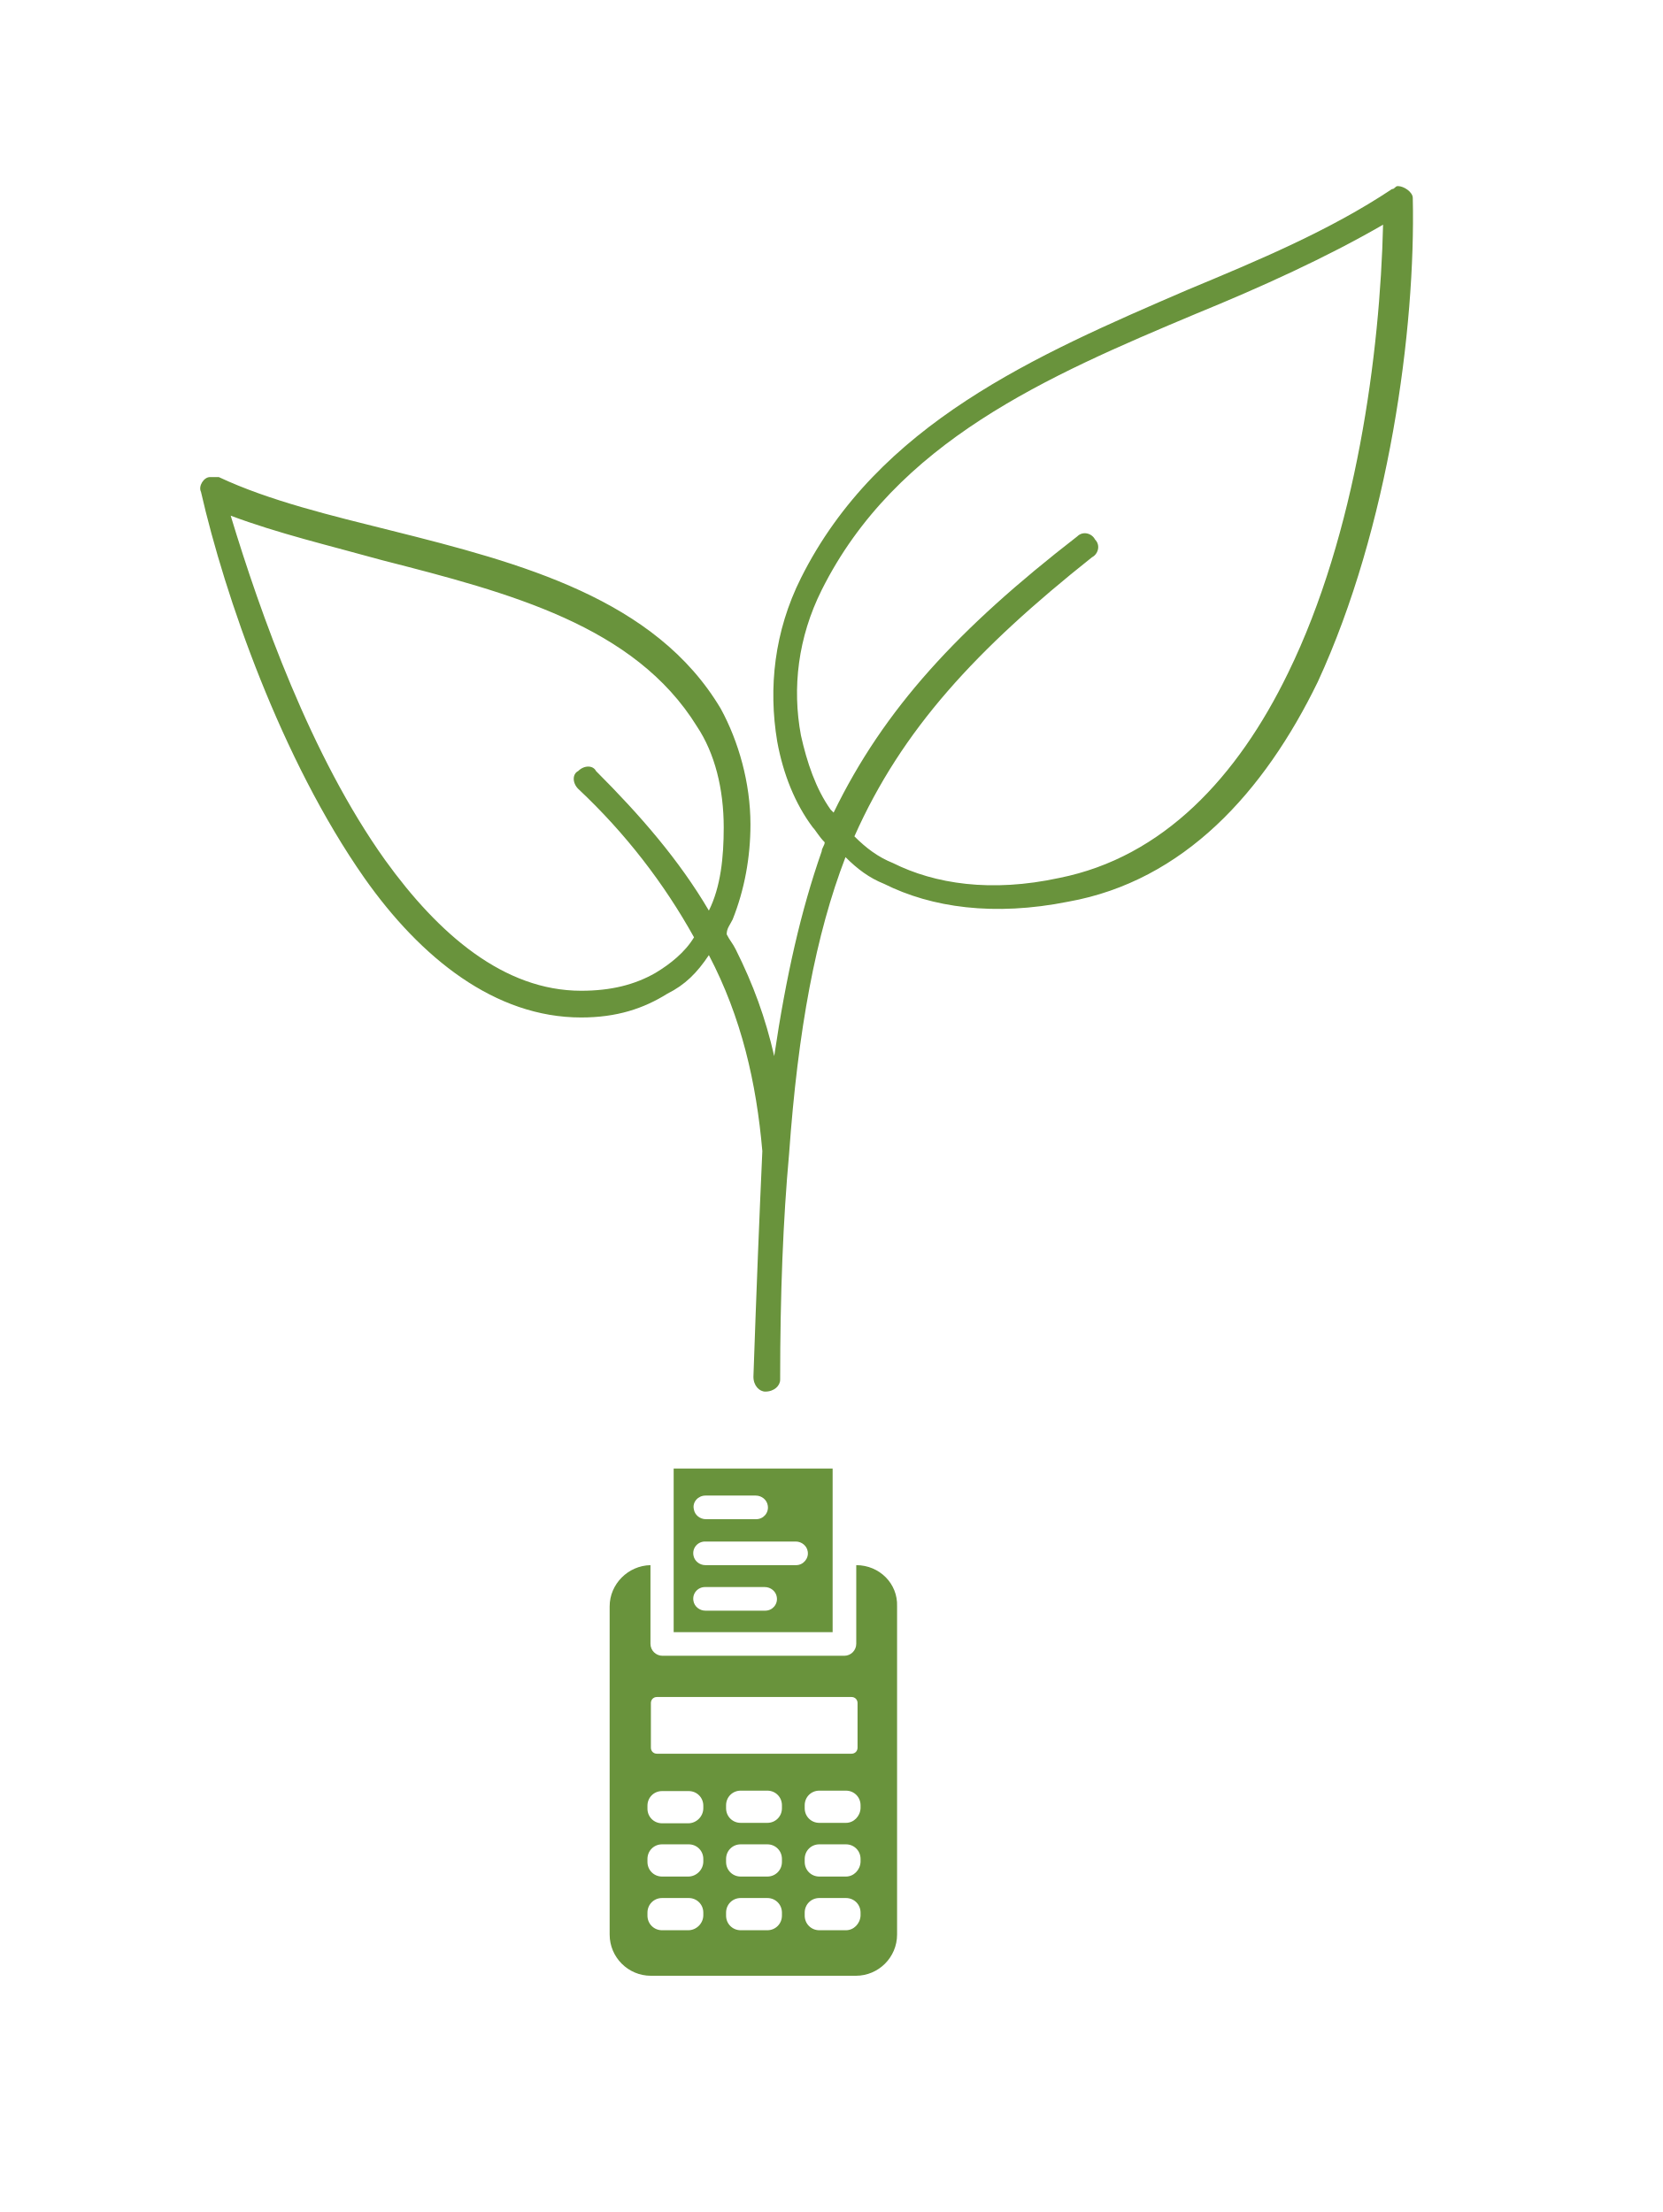
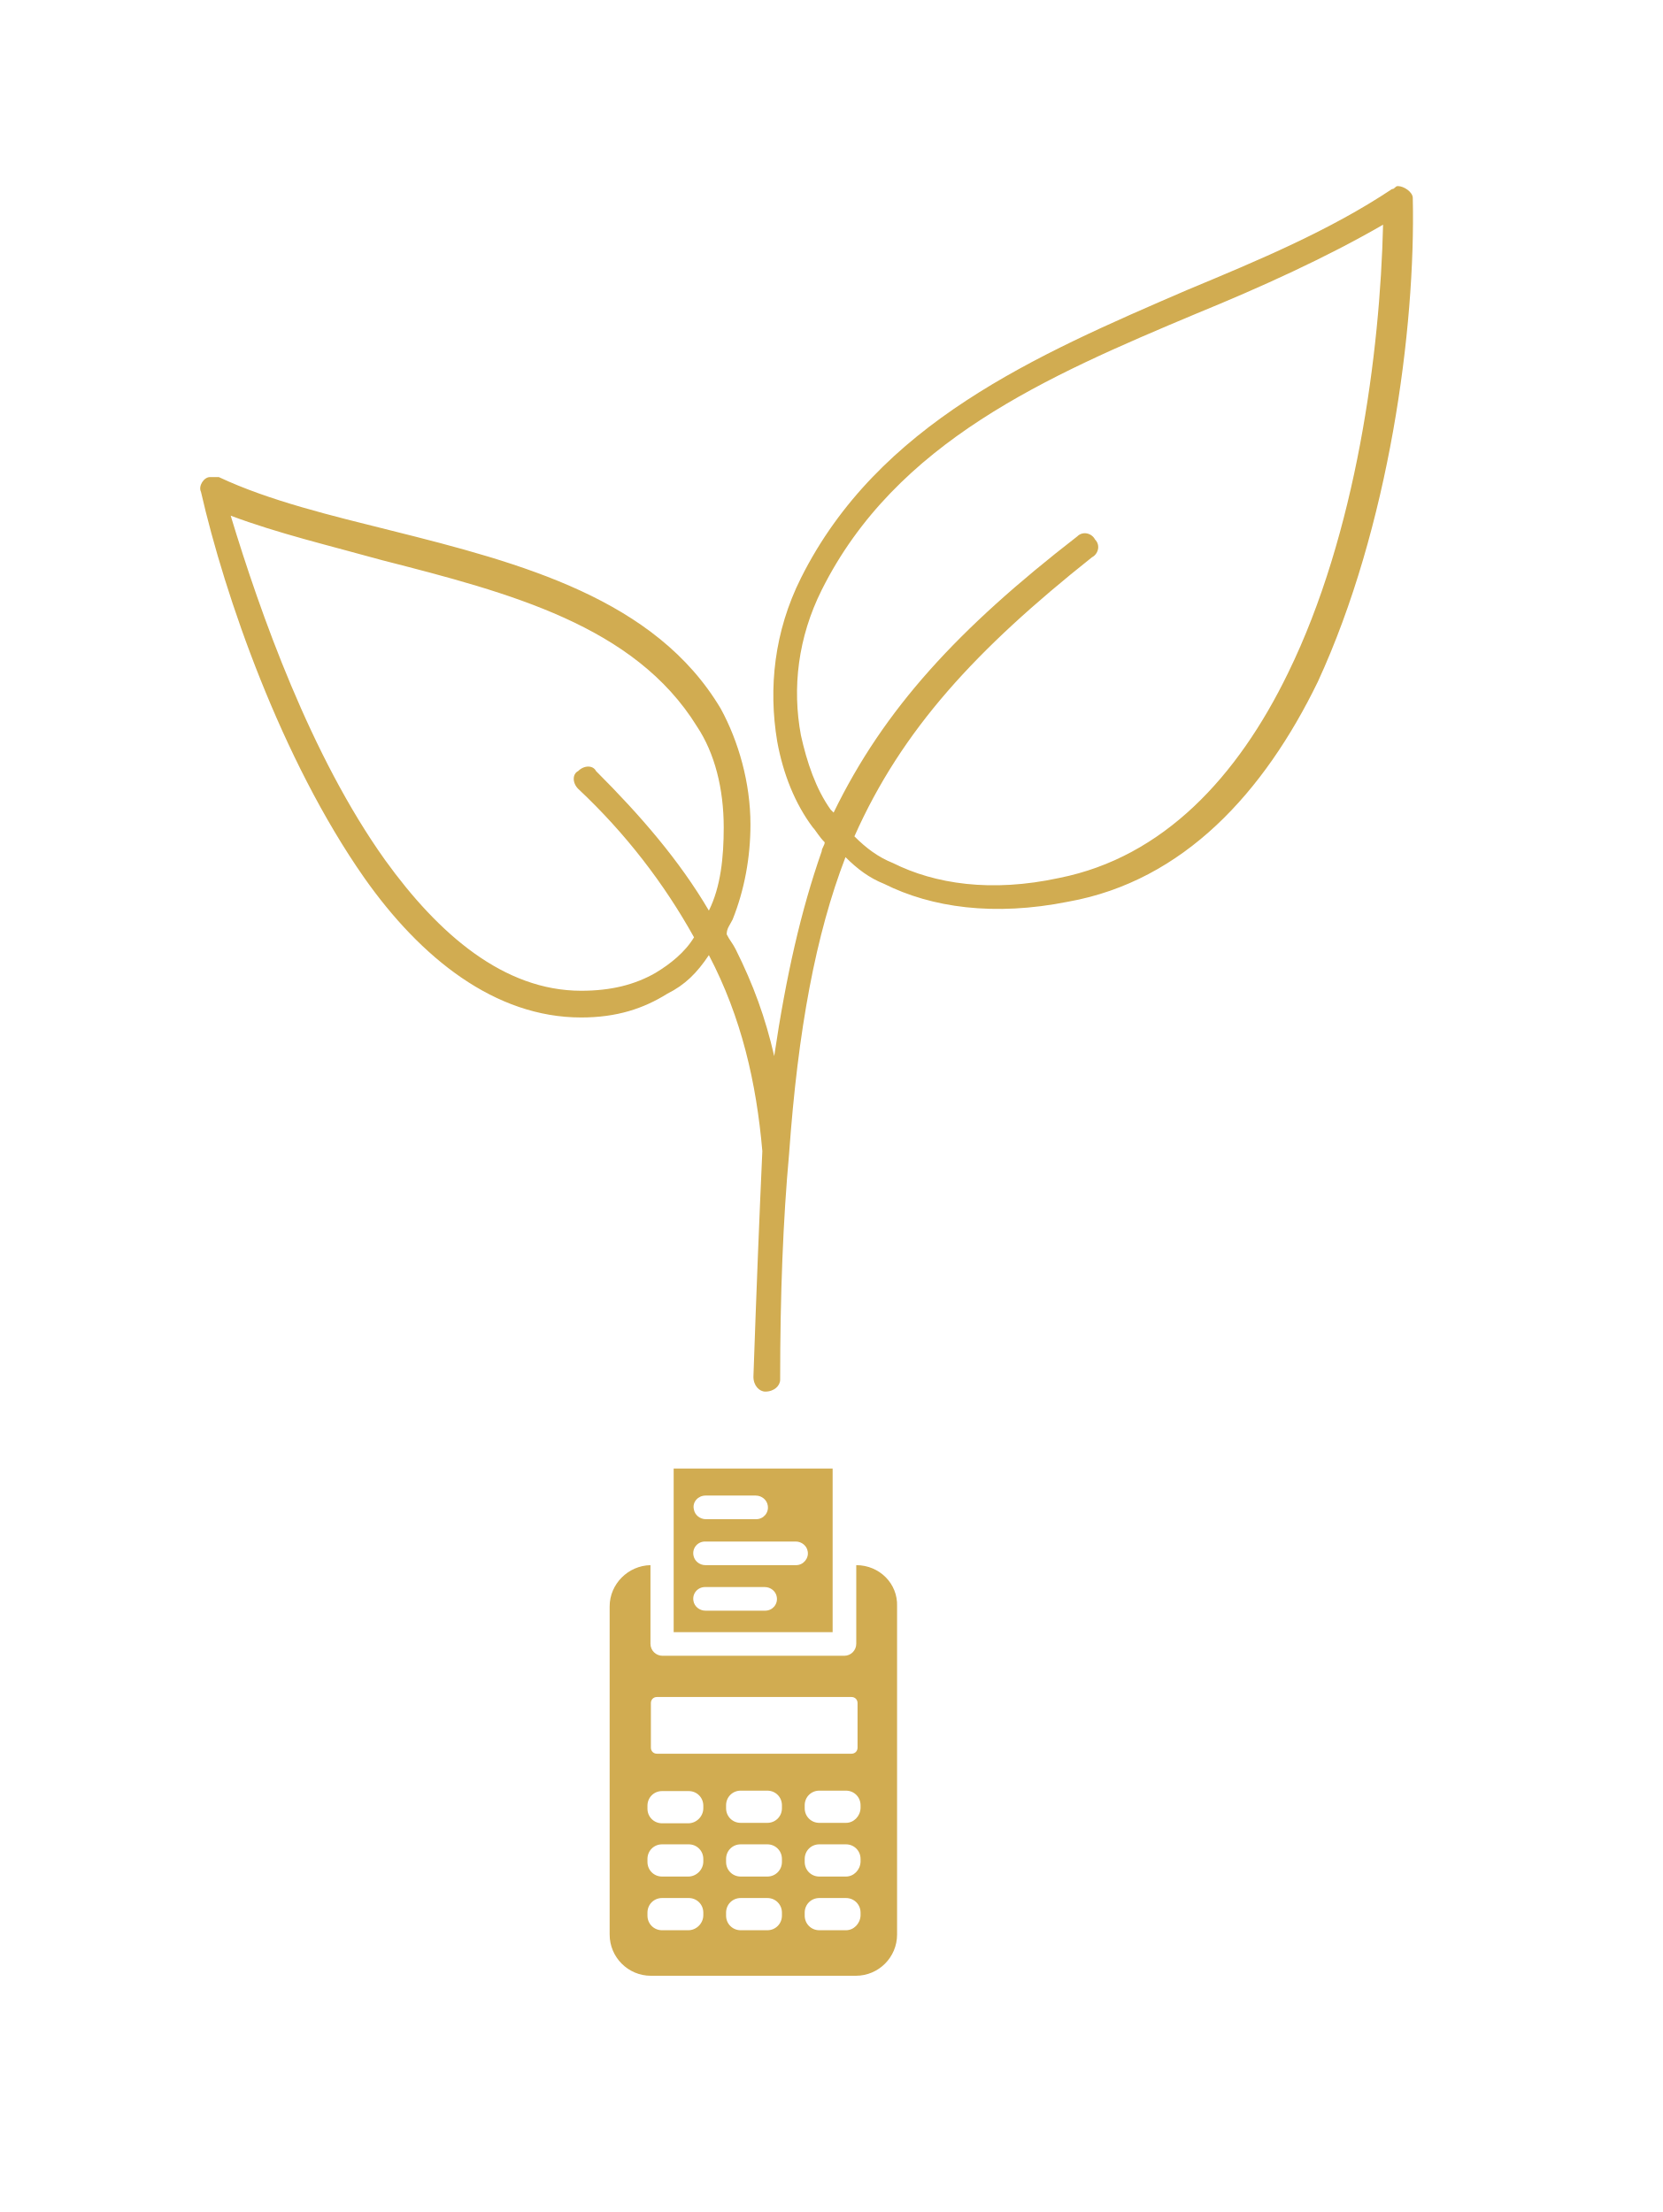
<svg xmlns="http://www.w3.org/2000/svg" version="1.1" id="Layer_1" x="0px" y="0px" viewBox="0 0 387 515" style="enable-background:new 0 0 387 515;" xml:space="preserve">
  <style type="text/css">
- 	.st0{fill:#69933C;}
+ 	.st0{fill:#d1ac51;}
</style>
  <g>
    <path class="st0" d="M199.3,364.4v18.3c0,1.5-1.2,2.8-2.8,2.8h-42.3c-1.5,0-2.8-1.2-2.8-2.8v-18.3c-5.2,0.1-9.5,4.4-9.5,9.6v76.4   c0,5.3,4.3,9.6,9.6,9.6h47.7c5.3,0,9.6-4.3,9.6-9.6V374C209,368.7,204.7,364.4,199.3,364.4z M152.9,395.1h45.3   c0.8,0,1.4,0.6,1.4,1.4v10.4c0,0.8-0.6,1.4-1.4,1.4h-45.3c-0.8,0-1.4-0.6-1.4-1.4v-10.4C151.5,395.7,152.1,395.1,152.9,395.1z    M163.7,445.9c0,1.9-1.6,3.5-3.5,3.5h-6.1c-1.9,0-3.4-1.5-3.4-3.4v-0.7c0-1.9,1.5-3.4,3.4-3.4h6.2c1.9,0,3.4,1.5,3.4,3.4   L163.7,445.9L163.7,445.9z M163.7,433.4c0,1.9-1.6,3.5-3.5,3.5h-6.1c-1.9,0-3.4-1.5-3.4-3.4v-0.7c0-1.9,1.5-3.4,3.4-3.4h6.2   c1.9,0,3.4,1.5,3.4,3.4L163.7,433.4L163.7,433.4z M163.7,421c0,1.9-1.6,3.5-3.5,3.5h-6.1c-1.9,0-3.4-1.5-3.4-3.4v-0.7   c0-1.9,1.5-3.4,3.4-3.4h6.2c1.9,0,3.4,1.5,3.4,3.4L163.7,421L163.7,421z M178.6,449.4h-6.2c-1.9,0-3.4-1.5-3.4-3.4v-0.7   c0-1.9,1.5-3.4,3.4-3.4h6.2c1.9,0,3.4,1.5,3.4,3.4v0.7C182,447.9,180.5,449.4,178.6,449.4z M178.6,436.9h-6.2   c-1.9,0-3.4-1.5-3.4-3.4v-0.7c0-1.9,1.5-3.4,3.4-3.4h6.2c1.9,0,3.4,1.5,3.4,3.4v0.7C182,435.4,180.5,436.9,178.6,436.9z    M178.6,424.4h-6.2c-1.9,0-3.4-1.5-3.4-3.4v-0.7c0-1.9,1.5-3.4,3.4-3.4h6.2c1.9,0,3.4,1.5,3.4,3.4v0.7   C182,422.9,180.5,424.4,178.6,424.4z M196.9,449.4h-6.2c-1.9,0-3.4-1.5-3.4-3.4v-0.7c0-1.9,1.5-3.4,3.4-3.4h6.2   c1.9,0,3.4,1.5,3.4,3.4v0.7C200.2,447.9,198.7,449.4,196.9,449.4z M196.9,436.9h-6.2c-1.9,0-3.4-1.5-3.4-3.4v-0.7   c0-1.9,1.5-3.4,3.4-3.4h6.2c1.9,0,3.4,1.5,3.4,3.4v0.7C200.2,435.4,198.7,436.9,196.9,436.9z M196.9,424.4h-6.2   c-1.9,0-3.4-1.5-3.4-3.4v-0.7c0-1.9,1.5-3.4,3.4-3.4h6.2c1.9,0,3.4,1.5,3.4,3.4v0.7C200.2,422.9,198.7,424.4,196.9,424.4z    M156.8,341.9v38.1h37v-38.1H156.8z M164.2,348.2h11.7c1.4,0,2.6,1,2.8,2.3c0.3,1.7-1,3.2-2.7,3.2h-11.7c-1.4,0-2.6-1-2.8-2.3   C161.1,349.7,162.5,348.2,164.2,348.2z M178.1,375h-13.9c-1.4,0-2.6-1-2.8-2.3c-0.3-1.7,1-3.2,2.7-3.2h13.9c1.4,0,2.6,1,2.8,2.3   C181.1,373.5,179.8,375,178.1,375z M185.3,364.4h-21.1c-1.4,0-2.6-1-2.8-2.3c-0.3-1.7,1-3.2,2.7-3.2h21.1c1.4,0,2.6,1,2.8,2.3   C188.3,362.8,187,364.4,185.3,364.4z" />
    <g>
	</g>
    <g>
	</g>
    <g>
	</g>
    <g>
	</g>
    <g>
	</g>
    <g>
	</g>
    <g>
	</g>
    <g>
	</g>
    <g>
	</g>
    <g>
	</g>
    <g>
	</g>
    <g>
	</g>
    <g>
	</g>
    <g>
	</g>
    <g>
	</g>
  </g>
  <g transform="scale(7.236128) translate(10, 10)">
    <g id="SvgjsG1010" transform="translate(-4.776716, -4.776716) scale(0.9553433)">
      <path class="st0" d="M14.1,28.8c-2.9,0-5.4-2-7.3-4.7C4,20.1,2.1,14.6,1.3,11.1c-0.1-0.2,0.1-0.5,0.3-0.5c0.1,0,0.2,0,0.3,0    c1.7,0.8,3.8,1.3,5.8,1.8c4.4,1.1,8.9,2.3,11.1,6c0.6,1.1,1,2.5,1,3.9c0,1.1-0.2,2.2-0.6,3.2c-0.1,0.2-0.2,0.3-0.2,0.5    c0.1,0.2,0.2,0.3,0.3,0.5c0.6,1.2,1,2.3,1.3,3.6c0.4-2.7,0.9-4.9,1.6-6.9c0-0.1,0.1-0.2,0.1-0.3c-0.2-0.2-0.3-0.4-0.4-0.5    c-0.6-0.8-1-1.8-1.2-2.9c-0.3-1.8-0.1-3.7,0.8-5.5c2.6-5.2,7.9-7.5,13-9.7c2.4-1,4.8-2,6.9-3.4l0,0c0.1,0,0.1-0.1,0.2-0.1    c0.2,0,0.5,0.2,0.5,0.4c0.1,4.4-0.8,11.1-3.2,16.3c-1.8,3.7-4.5,6.7-8.4,7.4c-2.5,0.5-4.6,0.2-6.2-0.6c-0.5-0.2-0.9-0.5-1.3-0.9    c-1,2.6-1.6,5.8-1.9,10c0,0,0,0,0,0c-0.2,2.2-0.3,4.7-0.3,7.6c0,0.2-0.2,0.4-0.5,0.4c-0.2,0-0.4-0.2-0.4-0.5    c0.1-2.9,0.2-5.4,0.3-7.6c-0.2-2.3-0.7-4.5-1.8-6.6l0,0C18,27.3,17.6,27.7,17,28C16.2,28.5,15.3,28.8,14.1,28.8L14.1,28.8z     M14,21.1c-0.2-0.2-0.2-0.5,0-0.6c0.2-0.2,0.5-0.2,0.6,0c1.5,1.5,2.8,3,3.8,4.7c0.4-0.8,0.5-1.8,0.5-2.8c0-1.3-0.3-2.5-0.9-3.4    c-2.1-3.4-6.3-4.5-10.6-5.6c-1.8-0.5-3.5-0.9-5.1-1.5C3.3,15.2,5,20,7.5,23.5c1.8,2.5,4,4.4,6.6,4.4c1,0,1.8-0.2,2.5-0.6    c0.5-0.3,1-0.7,1.3-1.2C16.9,24.3,15.6,22.6,14,21.1L14,21.1z M30.8,12.6c0.2-0.2,0.5-0.1,0.6,0.1c0.2,0.2,0.1,0.5-0.1,0.6    c-3.9,3.1-6.4,5.8-8,9.4c0.4,0.4,0.8,0.7,1.3,0.9c1.4,0.7,3.3,1,5.6,0.5c3.5-0.7,6-3.4,7.7-6.9c2.3-4.7,3.1-10.8,3.2-15.1    c-1.9,1.1-4.1,2.1-6.3,3c-5,2.1-10.1,4.3-12.6,9.3c-0.8,1.6-1,3.3-0.7,4.9c0.2,0.9,0.5,1.8,1,2.5c0,0,0.1,0.1,0.1,0.1    C24.3,18.4,26.8,15.7,30.8,12.6z" />
    </g>
  </g>
</svg>
